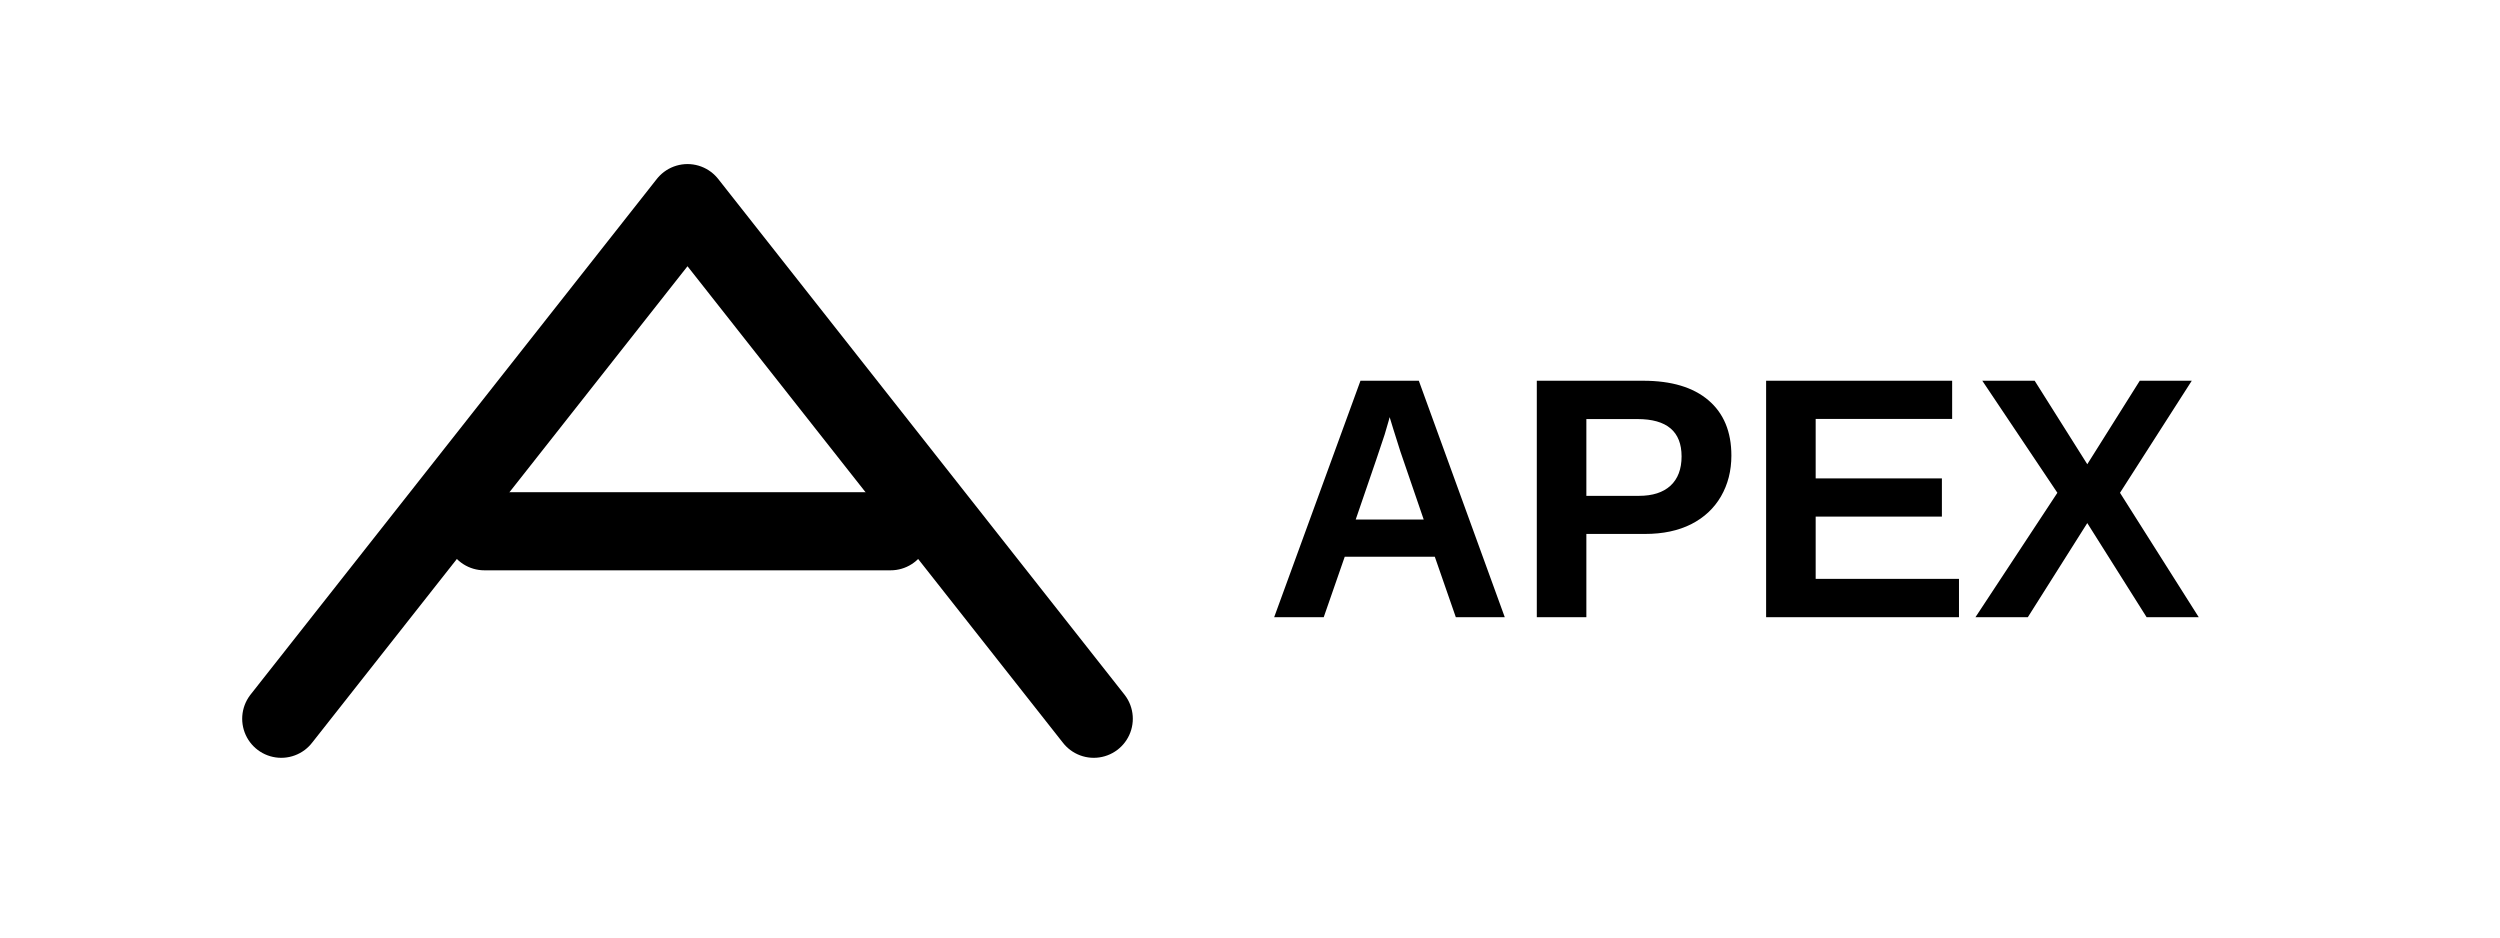
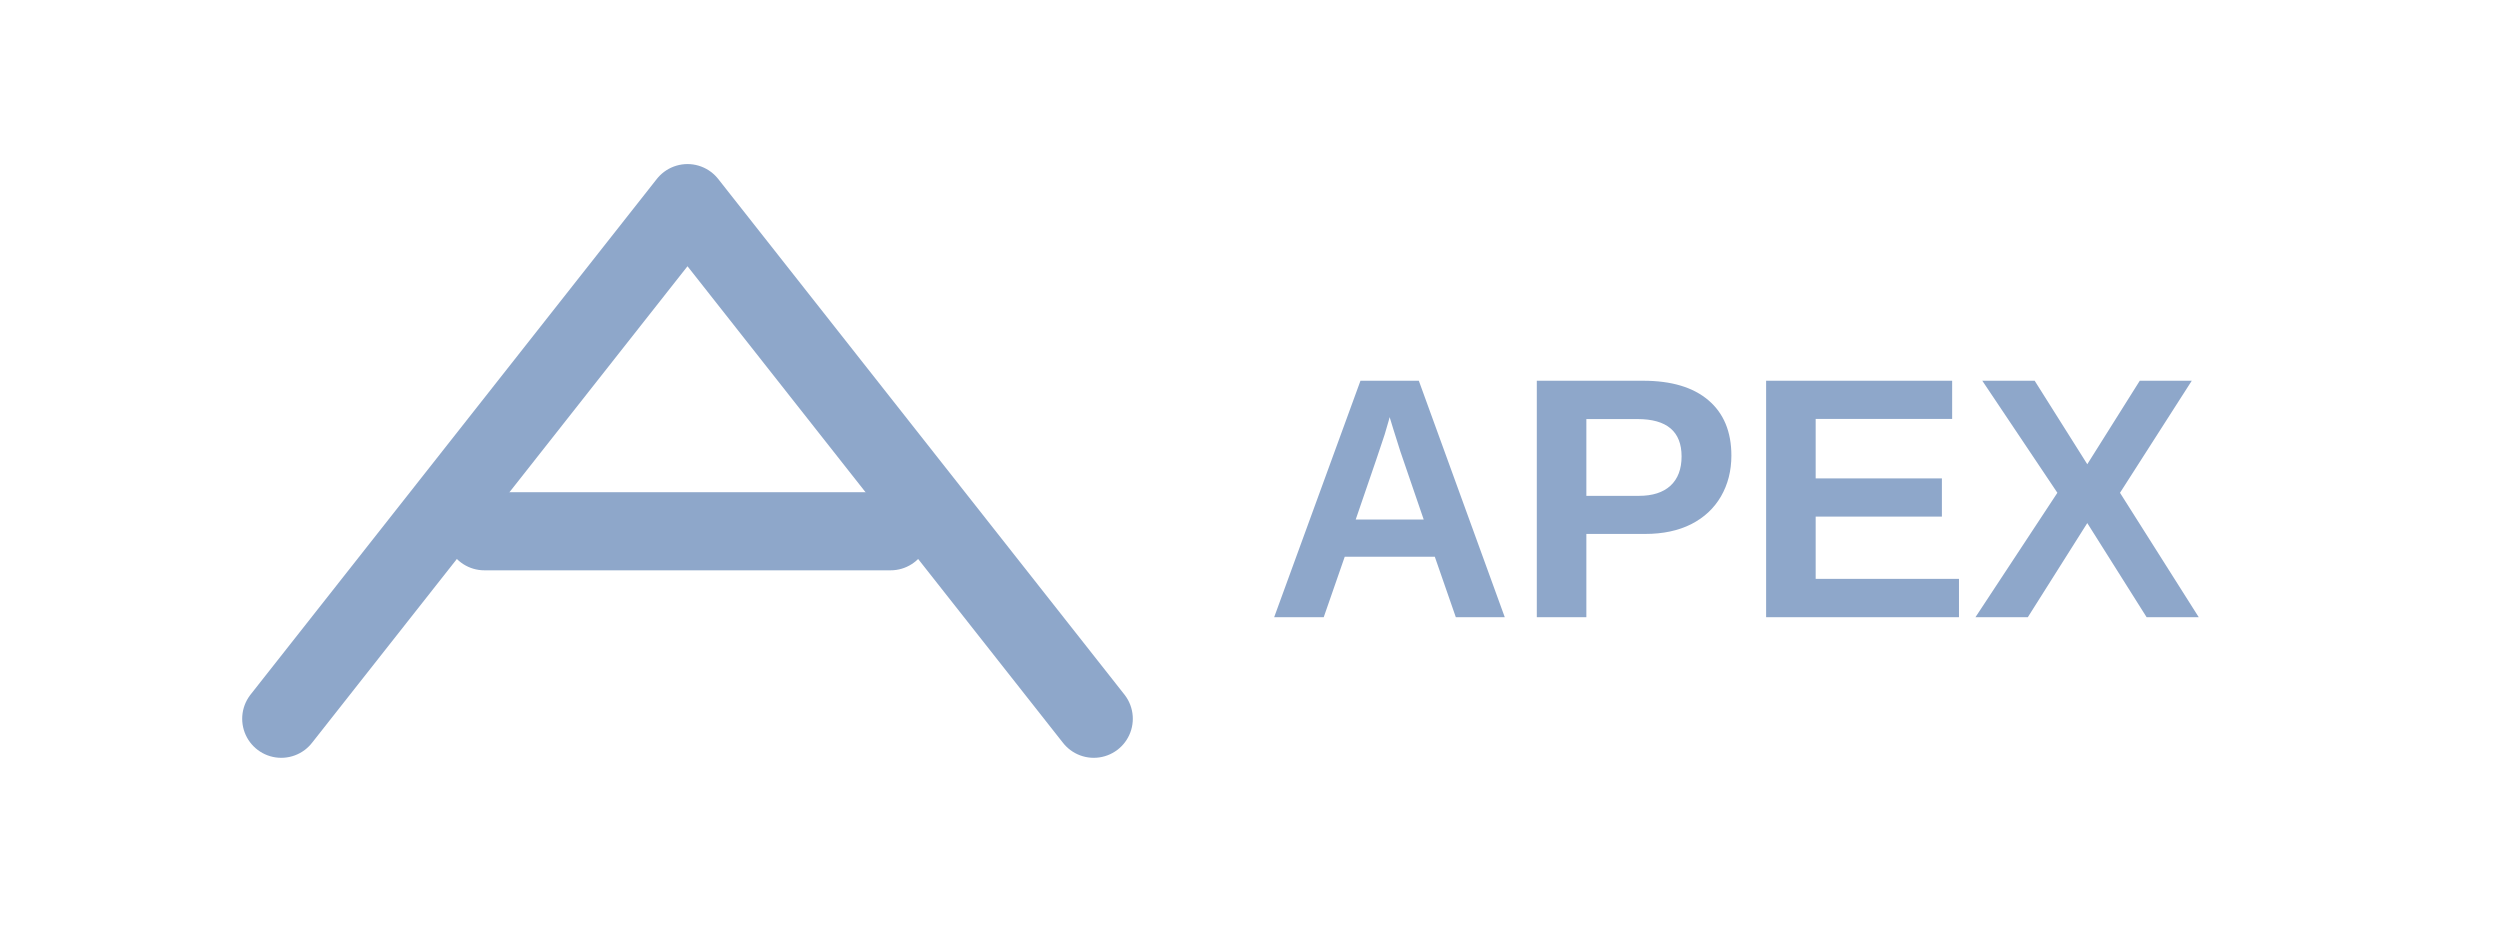
- <svg xmlns="http://www.w3.org/2000/svg" width="320" height="120" viewBox="0 0 320 120" fill="none">
+ <svg xmlns="http://www.w3.org/2000/svg" width="320" height="120" viewBox="0 0 320 120" fill="none" color="#8EA7CA">
  <g stroke="currentColor" stroke-width="10" stroke-linecap="round" stroke-linejoin="round">
    <path d="M36 92L88 26L140 92" />
    <path d="M62 68H114" />
  </g>
  <text x="162" y="79" font-family="'Segoe UI', Arial, sans-serif" font-size="44" font-weight="700" fill="currentColor">APEX</text>
</svg>
